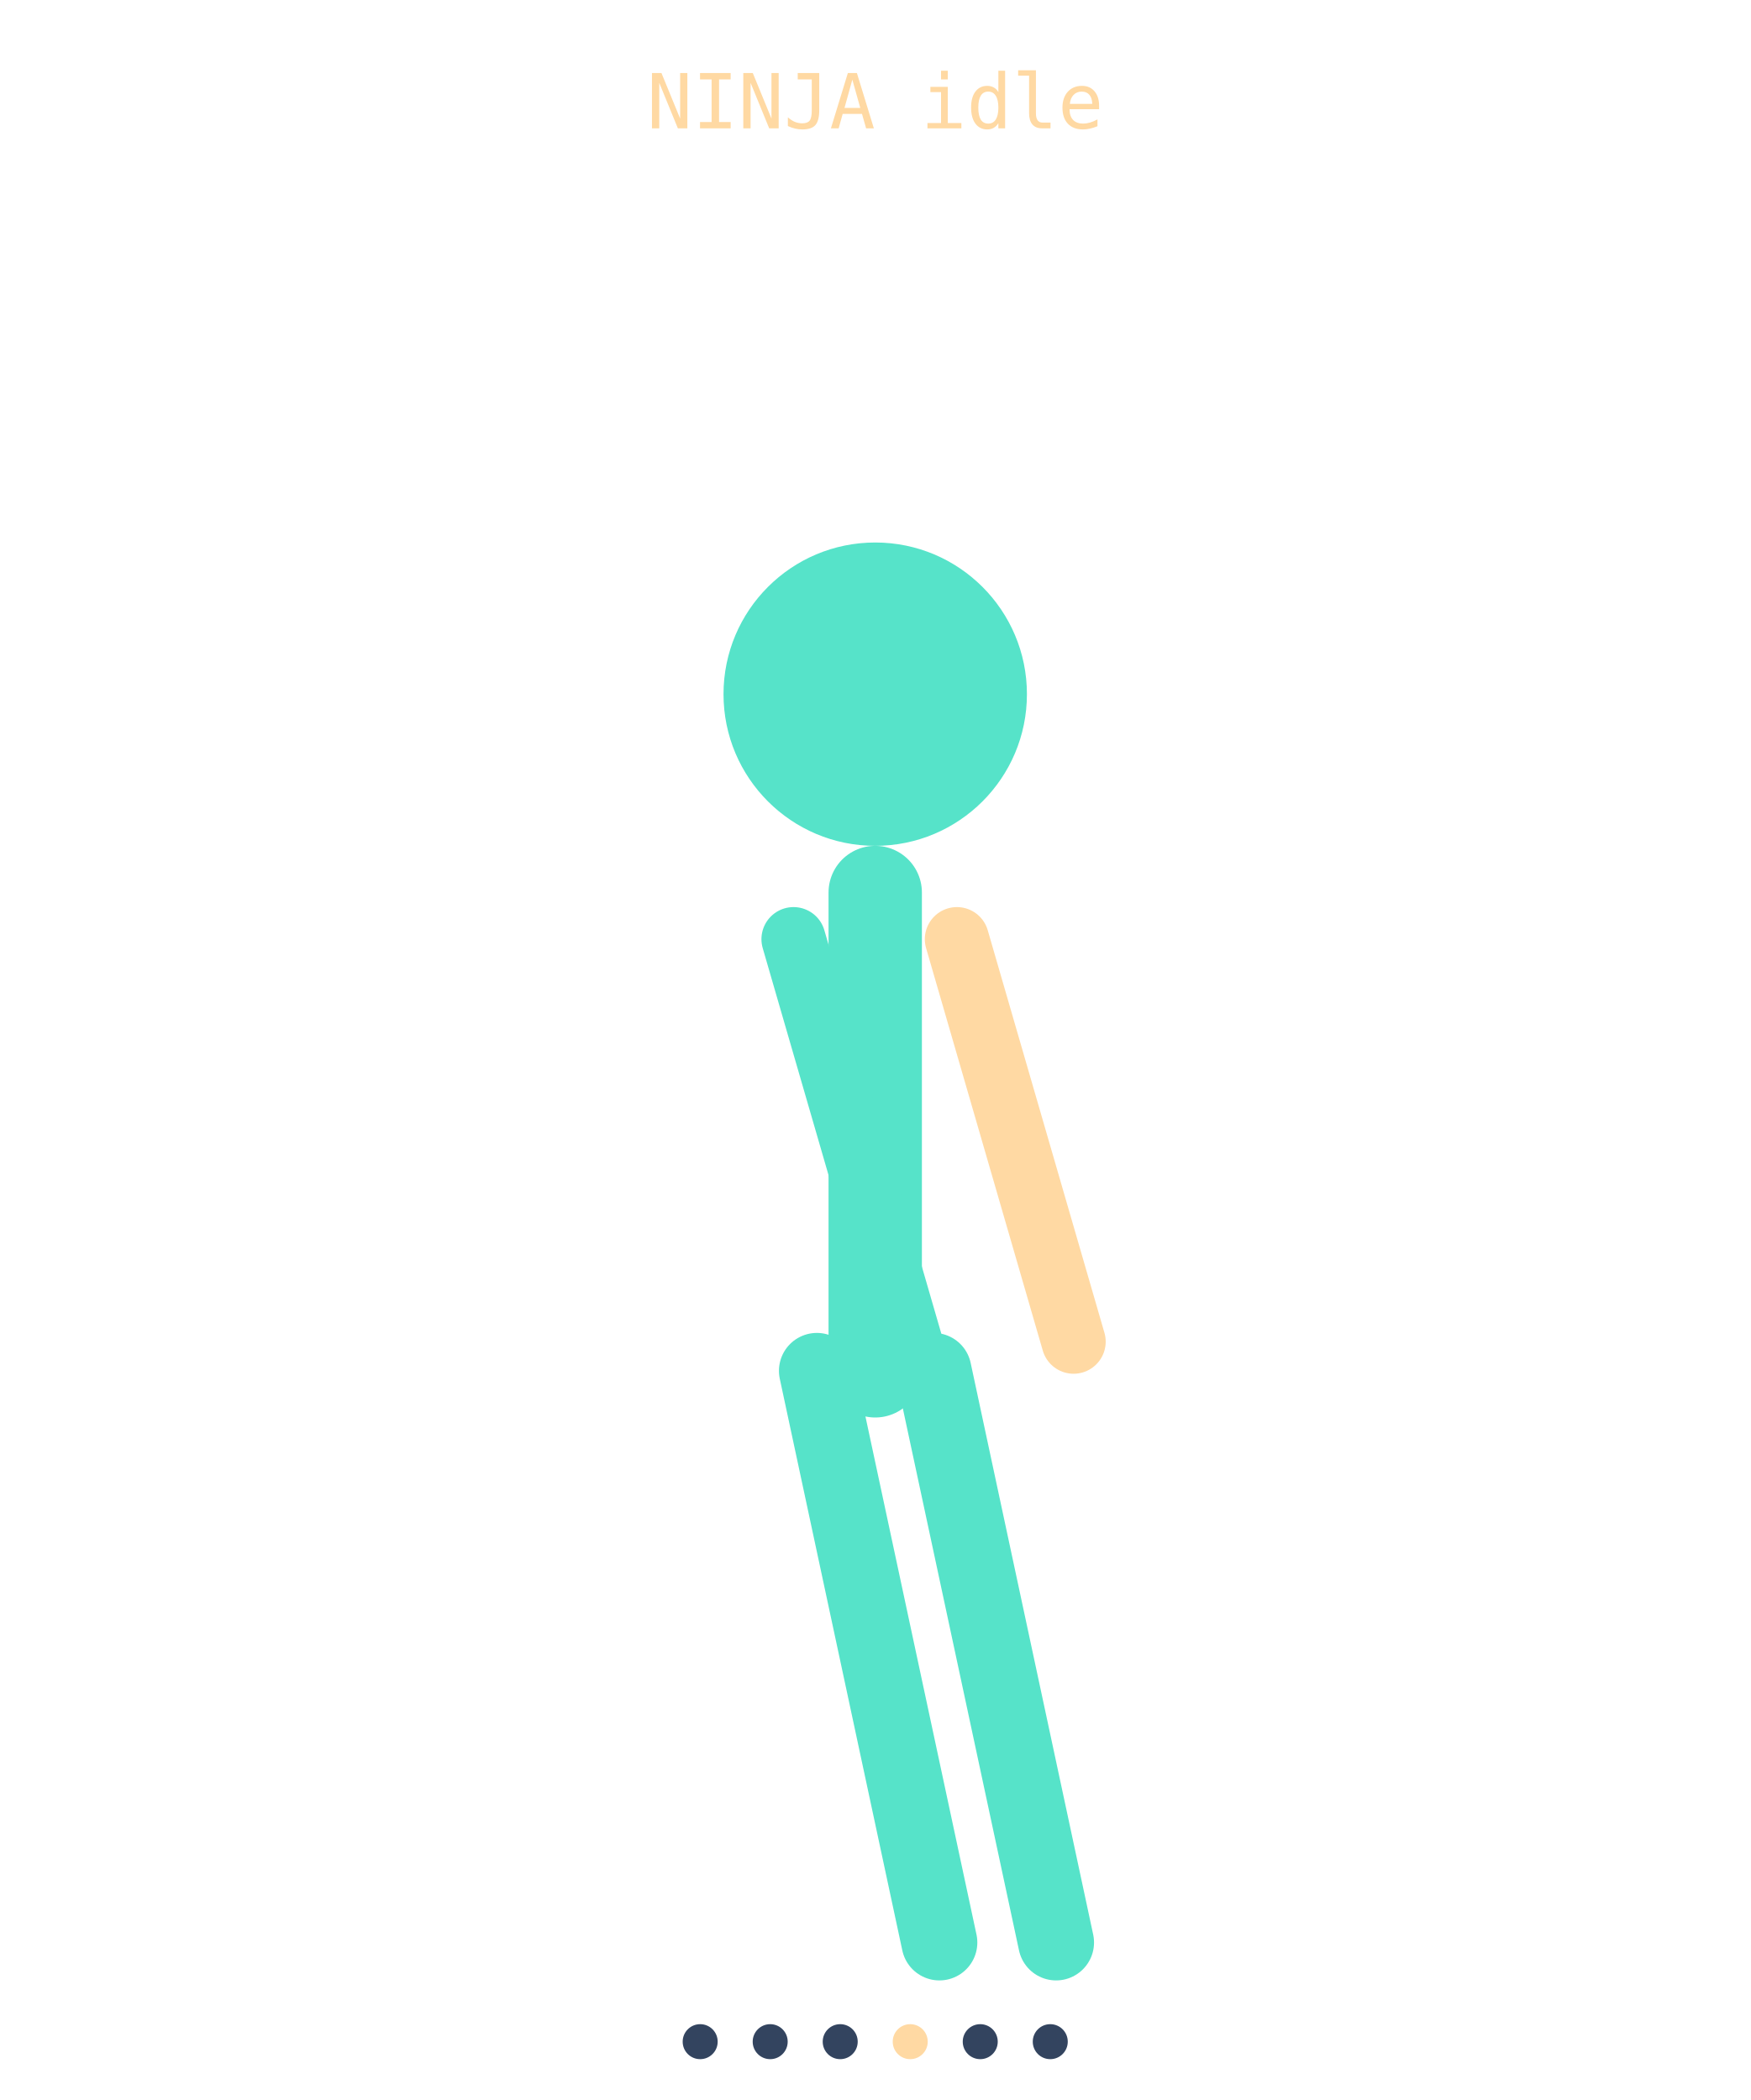
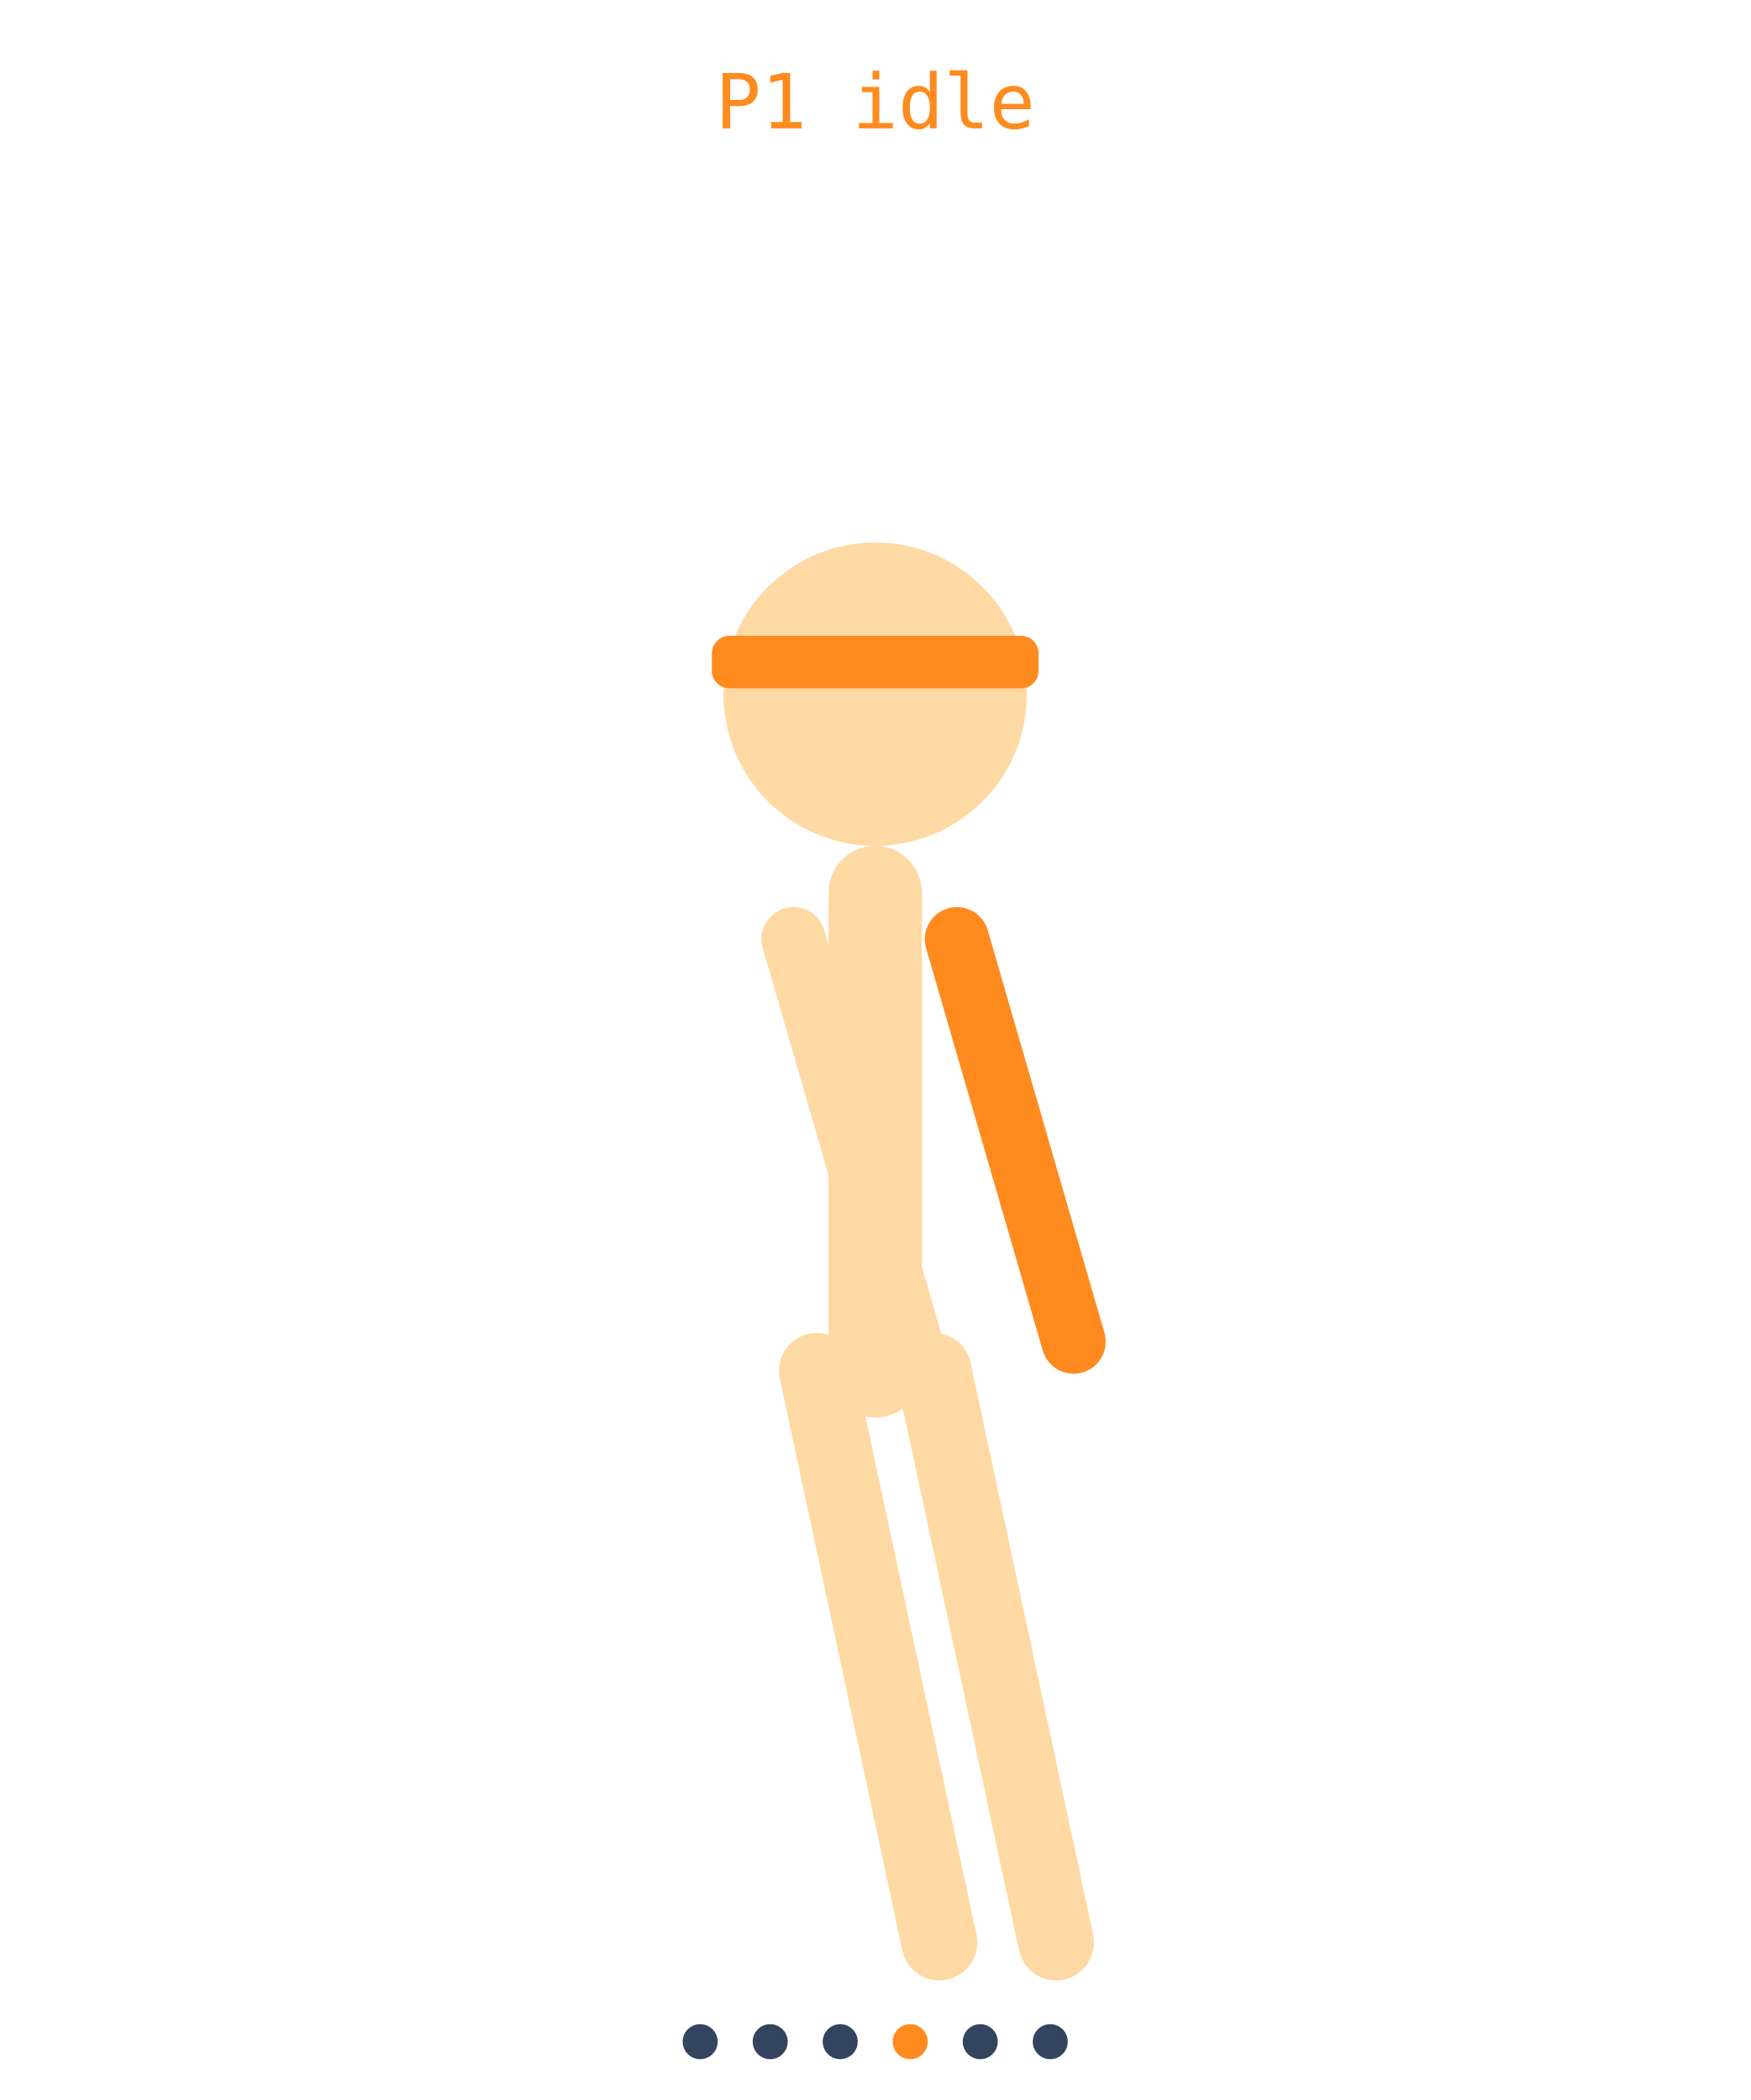
<svg xmlns="http://www.w3.org/2000/svg" viewBox="0 0 300 360" width="300" height="360">
  <g>
-     <line x1="140" y1="235" x2="161" y2="333" stroke="#56e3c9" stroke-width="13" stroke-linecap="round" />
-     <line x1="160" y1="235" x2="181" y2="333" stroke="#56e3c9" stroke-width="13" stroke-linecap="round" />
-     <line x1="150" y1="153" x2="150" y2="235" stroke="#56e3c9" stroke-width="16" stroke-linecap="round" />
-     <line x1="136" y1="161" x2="156" y2="230" stroke="#56e3c9" stroke-width="11" stroke-linecap="round" />
-     <line x1="164" y1="161" x2="184" y2="230" stroke="#ffd9a3" stroke-width="11" stroke-linecap="round" />
-     <circle cx="150" cy="119" r="26" fill="#56e3c9" />
+     <line x1="140" y1="235" x2="161" y2="333" stroke="#ffd9a3" stroke-width="13" stroke-linecap="round" />
+     <line x1="160" y1="235" x2="181" y2="333" stroke="#ffd9a3" stroke-width="13" stroke-linecap="round" />
+     <line x1="150" y1="153" x2="150" y2="235" stroke="#ffd9a3" stroke-width="16" stroke-linecap="round" />
+     <line x1="136" y1="161" x2="156" y2="230" stroke="#ffd9a3" stroke-width="11" stroke-linecap="round" />
+     <line x1="164" y1="161" x2="184" y2="230" stroke="#ff8a1e" stroke-width="11" stroke-linecap="round" />
+     <circle cx="150" cy="119" r="26" fill="#ffd9a3" />
+     <rect x="122" y="109" width="56" height="9" rx="3" fill="#ff8a1e" />
  </g>
-   <text x="150" y="22" text-anchor="middle" font-family="monospace" font-size="13" fill="#ffd9a3">NINJA idle</text>
+   <text x="150" y="22" text-anchor="middle" font-family="monospace" font-size="13" fill="#ff8a1e">P1 idle</text>
  <circle cx="120" cy="350" r="3" fill="#33445f" />
  <circle cx="132" cy="350" r="3" fill="#33445f" />
  <circle cx="144" cy="350" r="3" fill="#33445f" />
-   <circle cx="156" cy="350" r="3" fill="#ffd9a3" />
+   <circle cx="156" cy="350" r="3" fill="#ff8a1e" />
  <circle cx="168" cy="350" r="3" fill="#33445f" />
  <circle cx="180" cy="350" r="3" fill="#33445f" />
</svg>
